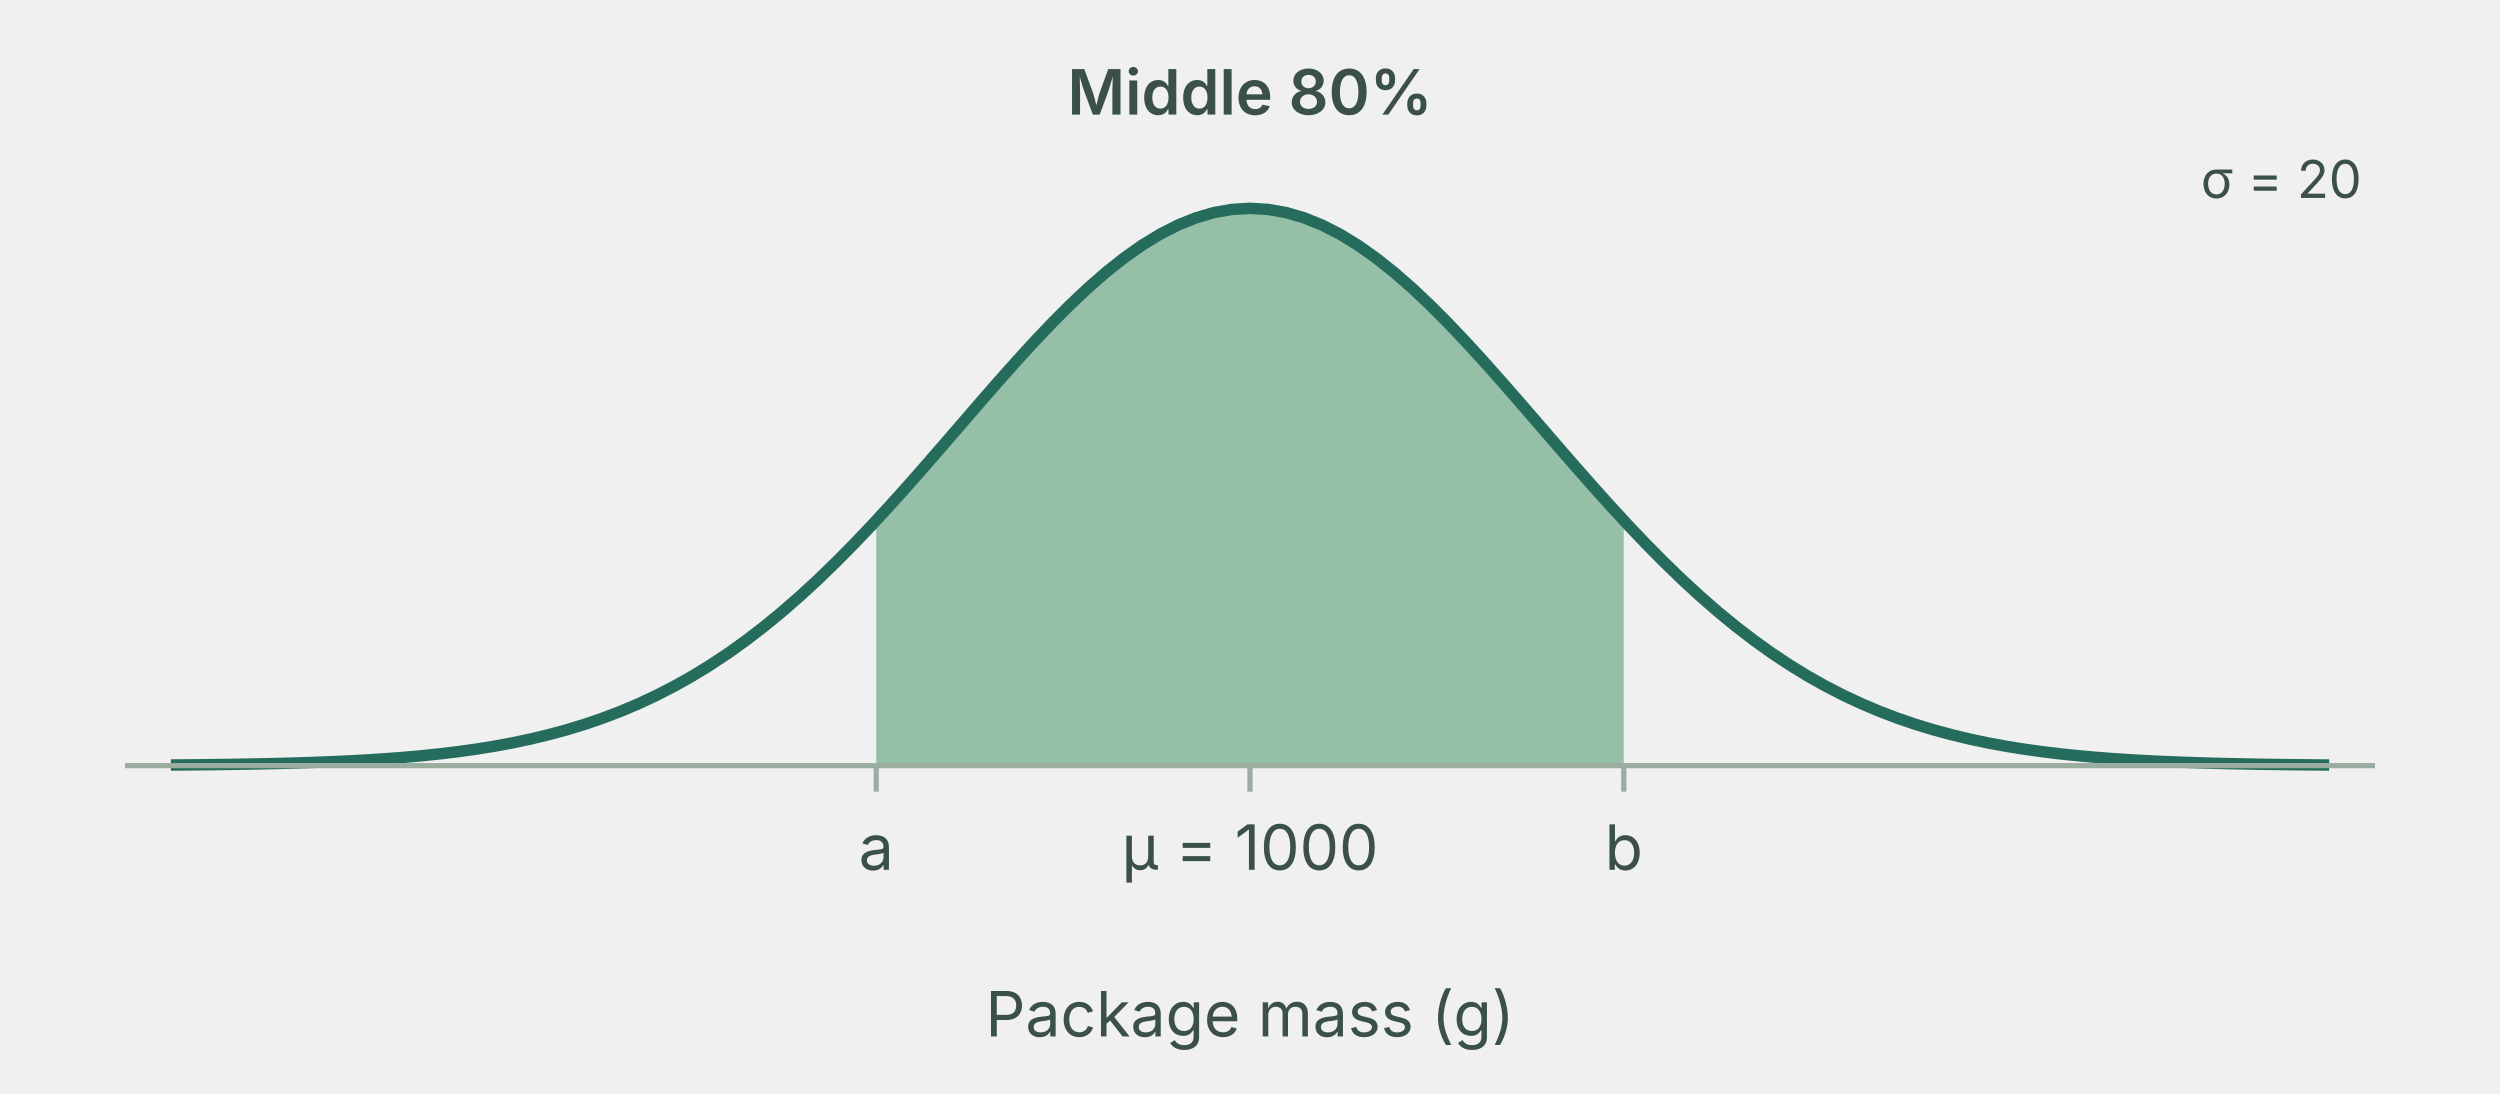
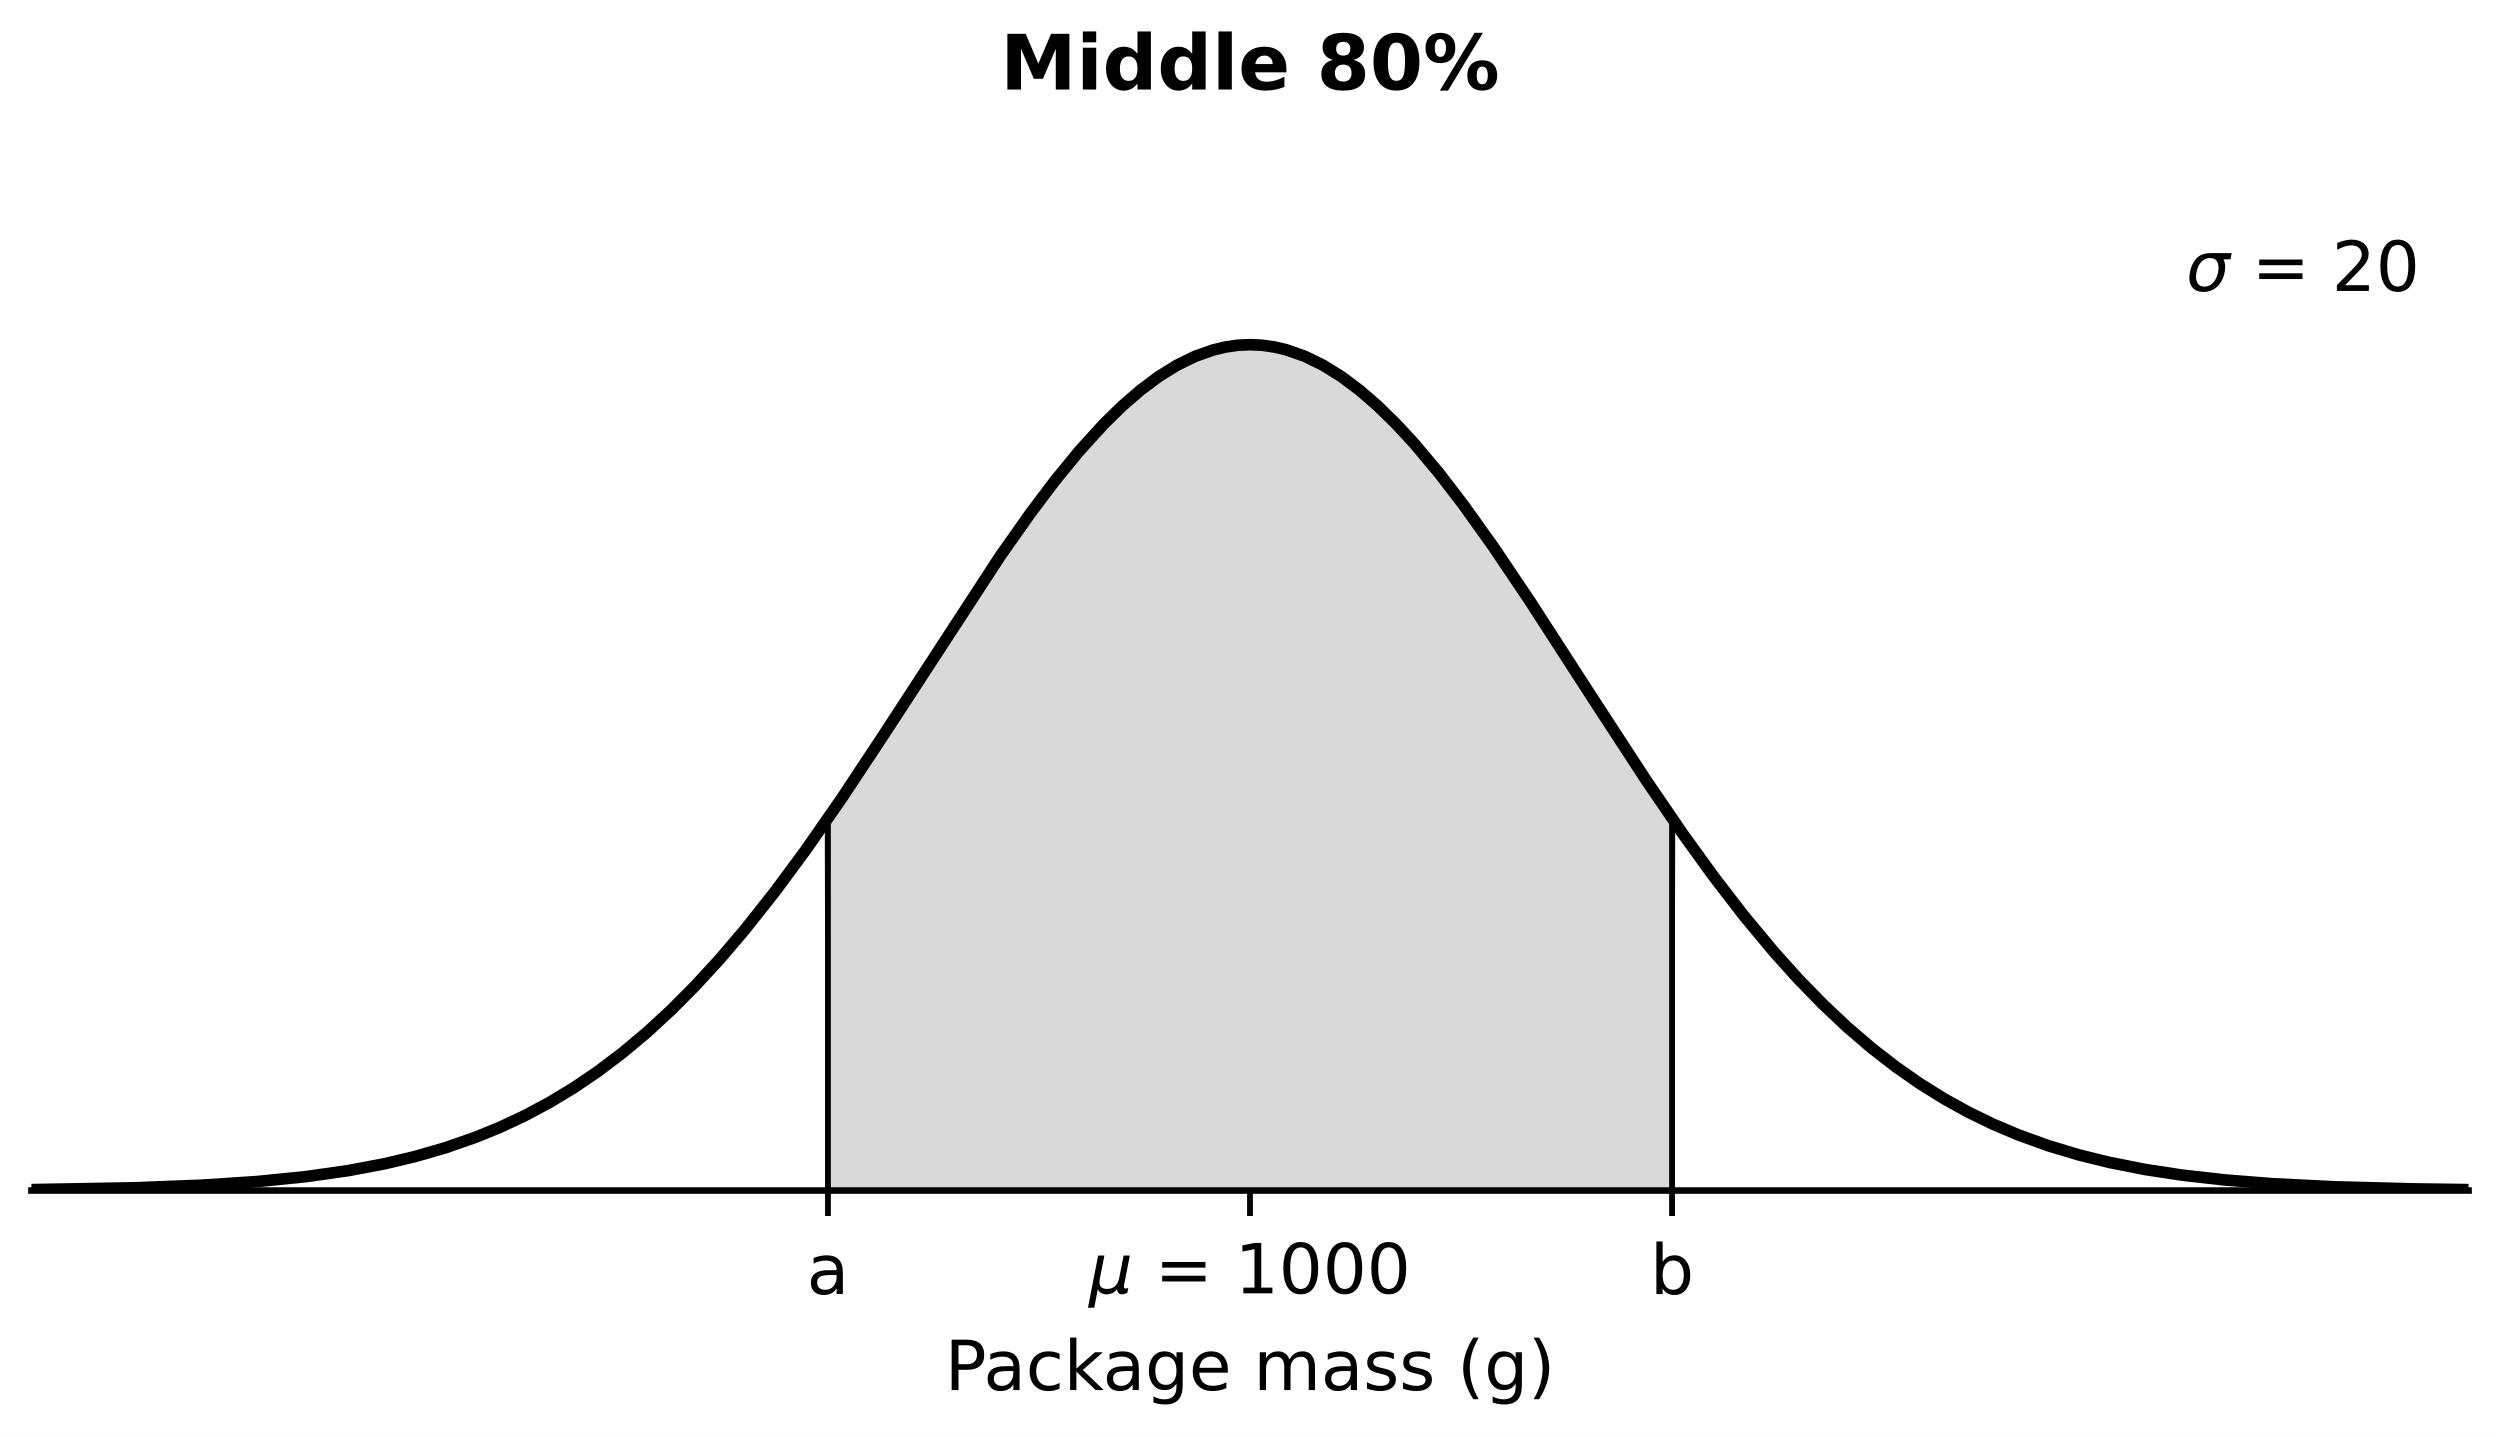
- <svg xmlns="http://www.w3.org/2000/svg" viewBox="0 0 480 210" role="img" aria-labelledby="title">
-   <style>text{font-family:system-ui,-apple-system,sans-serif;fill:#3b5148;font-size:12px} .small{font-size:10px}</style>
-   <path d="M168.233,147 L168.233,99.930 L169.429,98.634 L170.625,97.326 L171.822,96.006 L173.018,94.674 L174.214,93.333 L175.410,91.982 L176.606,90.622 L177.802,89.256 L178.998,87.883 L180.194,86.505 L181.390,85.123 L182.587,83.739 L183.783,82.353 L184.979,80.967 L186.175,79.582 L187.371,78.199 L188.567,76.820 L189.763,75.446 L190.959,74.079 L192.155,72.719 L193.352,71.368 L194.548,70.028 L195.744,68.700 L196.940,67.385 L198.136,66.085 L199.332,64.801 L200.528,63.536 L201.724,62.289 L202.920,61.063 L204.117,59.859 L205.313,58.678 L206.509,57.522 L207.705,56.392 L208.901,55.290 L210.097,54.217 L211.293,53.174 L212.489,52.163 L213.686,51.184 L214.882,50.240 L216.078,49.331 L217.274,48.458 L218.470,47.623 L219.666,46.826 L220.862,46.069 L222.058,45.353 L223.254,44.678 L224.451,44.046 L225.647,43.458 L226.843,42.913 L228.039,42.413 L229.235,41.959 L230.431,41.551 L231.627,41.189 L232.823,40.875 L234.019,40.608 L235.216,40.390 L236.412,40.219 L237.608,40.098 L238.804,40.024 L240.000,40.000 L241.196,40.024 L242.392,40.098 L243.588,40.219 L244.784,40.390 L245.981,40.608 L247.177,40.875 L248.373,41.189 L249.569,41.551 L250.765,41.959 L251.961,42.413 L253.157,42.913 L254.353,43.458 L255.549,44.046 L256.746,44.678 L257.942,45.353 L259.138,46.069 L260.334,46.826 L261.530,47.623 L262.726,48.458 L263.922,49.331 L265.118,50.240 L266.314,51.184 L267.511,52.163 L268.707,53.174 L269.903,54.217 L271.099,55.290 L272.295,56.392 L273.491,57.522 L274.687,58.678 L275.883,59.859 L277.080,61.063 L278.276,62.289 L279.472,63.536 L280.668,64.801 L281.864,66.085 L283.060,67.385 L284.256,68.700 L285.452,70.028 L286.648,71.368 L287.845,72.719 L289.041,74.079 L290.237,75.446 L291.433,76.820 L292.629,78.199 L293.825,79.582 L295.021,80.967 L296.217,82.353 L297.413,83.739 L298.610,85.123 L299.806,86.505 L301.002,87.883 L302.198,89.256 L303.394,90.622 L304.590,91.982 L305.786,93.333 L306.982,94.674 L308.178,96.006 L309.375,97.326 L310.571,98.634 L311.767,99.930 L311.767,147 Z" fill="#95bfa7" />
-   <path d="M32.800,146.886 L36.253,146.857 L39.707,146.822 L43.160,146.778 L46.613,146.725 L50.067,146.660 L53.520,146.582 L56.973,146.487 L60.427,146.374 L63.880,146.239 L67.333,146.077 L70.787,145.886 L74.240,145.661 L77.693,145.396 L81.147,145.085 L84.600,144.724 L88.053,144.304 L91.507,143.819 L94.960,143.261 L98.413,142.622 L101.867,141.893 L105.320,141.065 L108.773,140.130 L112.227,139.077 L115.680,137.897 L119.133,136.581 L122.587,135.120 L126.040,133.506 L129.493,131.731 L132.947,129.788 L136.400,127.672 L139.853,125.377 L143.307,122.902 L146.760,120.245 L150.213,117.408 L153.667,114.395 L157.120,111.211 L160.573,107.866 L164.027,104.370 L167.480,100.738 L170.933,96.987 L174.387,93.138 L177.840,89.212 L181.293,85.236 L184.747,81.236 L188.200,77.243 L191.653,73.289 L195.107,69.406 L198.560,65.628 L202.013,61.991 L205.467,58.528 L208.920,55.273 L212.373,52.260 L215.827,49.519 L219.280,47.079 L222.733,44.967 L226.187,43.206 L229.640,41.815 L233.093,40.811 L236.547,40.203 L240.000,40.000 L243.453,40.203 L246.907,40.811 L250.360,41.815 L253.813,43.206 L257.267,44.967 L260.720,47.079 L264.173,49.519 L267.627,52.260 L271.080,55.273 L274.533,58.528 L277.987,61.991 L281.440,65.628 L284.893,69.406 L288.347,73.289 L291.800,77.243 L295.253,81.236 L298.707,85.236 L302.160,89.212 L305.613,93.138 L309.067,96.987 L312.520,100.738 L315.973,104.370 L319.427,107.866 L322.880,111.211 L326.333,114.395 L329.787,117.408 L333.240,120.245 L336.693,122.902 L340.147,125.377 L343.600,127.672 L347.053,129.788 L350.507,131.731 L353.960,133.506 L357.413,135.120 L360.867,136.581 L364.320,137.897 L367.773,139.077 L371.227,140.130 L374.680,141.065 L378.133,141.893 L381.587,142.622 L385.040,143.261 L388.493,143.819 L391.947,144.304 L395.400,144.724 L398.853,145.085 L402.307,145.396 L405.760,145.661 L409.213,145.886 L412.667,146.077 L416.120,146.239 L419.573,146.374 L423.027,146.487 L426.480,146.582 L429.933,146.660 L433.387,146.725 L436.840,146.778 L440.293,146.822 L443.747,146.857 L447.200,146.886" fill="none" stroke="#266c5c" stroke-width="2.2" />
-   <path d="M24 147H456" stroke="#9bada1" />
-   <path d="M240 147v5" stroke="#9bada1" />
-   <text x="240" y="167" text-anchor="middle">μ = 1000</text>
-   <path d="M168.233 147v5" stroke="#9bada1" />
-   <text x="168.233" y="167" text-anchor="middle">a</text>
-   <path d="M311.767 147v5" stroke="#9bada1" />
-   <text x="311.767" y="167" text-anchor="middle">b</text>
-   <text x="240" y="22" text-anchor="middle" font-weight="600">Middle 80%</text>
-   <text x="240" y="199" text-anchor="middle">Package mass (g)</text>
-   <text x="438" y="38" text-anchor="middle" class="small">σ = 20</text>
+ <svg xmlns="http://www.w3.org/2000/svg" xmlns:xlink="http://www.w3.org/1999/xlink" width="343.44pt" height="197.26pt" viewBox="0 0 343.44 197.26" version="1.1">
+   <defs>
+     <style type="text/css">*{stroke-linejoin: round; stroke-linecap: butt}</style>
+   </defs>
+   <g id="figure_1">
+     <g id="patch_1">
+       <path d="M 0 197.26  L 343.44 197.26  L 343.44 -0  L 0 -0  z " style="fill: #ffffff" />
+     </g>
+     <g id="axes_1">
+       <g id="patch_2">
+         <path d="M 4.32 163.551  L 339.12 163.551  L 339.12 18.298  L 4.32 18.298  z " style="fill: #ffffff" />
+       </g>
+       <g id="FillBetweenPolyCollection_1">
+         <defs>
+           <path id="meffa907486" d="M 113.13 -83.949  L 113.967 -85.158  L 114.804 -86.379  L 115.641 -87.61  L 116.478 -88.85  L 117.315 -90.101  L 118.152 -91.359  L 118.989 -92.626  L 119.826 -93.9  L 120.663 -95.18  L 121.5 -96.466  L 122.337 -97.757  L 123.174 -99.053  L 124.011 -100.351  L 124.848 -101.652  L 125.685 -102.955  L 126.522 -104.259  L 127.359 -105.563  L 128.196 -106.866  L 129.033 -108.166  L 129.87 -109.465  L 130.707 -110.759  L 131.544 -112.049  L 132.381 -113.333  L 133.218 -114.61  L 134.055 -115.88  L 134.892 -117.141  L 135.729 -118.392  L 136.566 -119.633  L 137.403 -120.862  L 138.24 -122.078  L 139.077 -123.281  L 139.914 -124.469  L 140.751 -125.642  L 141.588 -126.797  L 142.425 -127.935  L 143.262 -129.054  L 144.099 -130.154  L 144.936 -131.233  L 145.773 -132.29  L 146.61 -133.324  L 147.447 -134.335  L 148.284 -135.321  L 149.121 -136.282  L 149.958 -137.217  L 150.795 -138.124  L 151.632 -139.003  L 152.469 -139.854  L 153.306 -140.674  L 154.143 -141.464  L 154.98 -142.223  L 155.817 -142.949  L 156.654 -143.643  L 157.491 -144.304  L 158.328 -144.93  L 159.165 -145.522  L 160.002 -146.078  L 160.839 -146.598  L 161.676 -147.082  L 162.513 -147.529  L 163.35 -147.939  L 164.187 -148.311  L 165.024 -148.645  L 165.861 -148.94  L 166.698 -149.197  L 167.535 -149.415  L 168.372 -149.593  L 169.209 -149.732  L 170.046 -149.831  L 170.883 -149.891  L 171.72 -149.911  L 172.557 -149.891  L 173.394 -149.831  L 174.231 -149.732  L 175.068 -149.593  L 175.905 -149.415  L 176.742 -149.197  L 177.579 -148.94  L 178.416 -148.645  L 179.253 -148.311  L 180.09 -147.939  L 180.927 -147.529  L 181.764 -147.082  L 182.601 -146.598  L 183.438 -146.078  L 184.275 -145.522  L 185.112 -144.93  L 185.949 -144.304  L 186.786 -143.643  L 187.623 -142.949  L 188.46 -142.223  L 189.297 -141.464  L 190.134 -140.674  L 190.971 -139.854  L 191.808 -139.003  L 192.645 -138.124  L 193.482 -137.217  L 194.319 -136.282  L 195.156 -135.321  L 195.993 -134.335  L 196.83 -133.324  L 197.667 -132.29  L 198.504 -131.233  L 199.341 -130.154  L 200.178 -129.054  L 201.015 -127.935  L 201.852 -126.797  L 202.689 -125.642  L 203.526 -124.469  L 204.363 -123.281  L 205.2 -122.078  L 206.037 -120.862  L 206.874 -119.633  L 207.711 -118.392  L 208.548 -117.141  L 209.385 -115.88  L 210.222 -114.61  L 211.059 -113.333  L 211.896 -112.049  L 212.733 -110.759  L 213.57 -109.465  L 214.407 -108.166  L 215.244 -106.866  L 216.081 -105.563  L 216.918 -104.259  L 217.755 -102.955  L 218.592 -101.652  L 219.429 -100.351  L 220.266 -99.053  L 221.103 -97.757  L 221.94 -96.466  L 222.777 -95.18  L 223.614 -93.9  L 224.451 -92.626  L 225.288 -91.359  L 226.125 -90.101  L 226.962 -88.85  L 227.799 -87.61  L 228.636 -86.379  L 229.473 -85.158  L 230.31 -83.949  L 229.473 -33.708  L 228.636 -33.708  L 227.799 -33.708  L 226.962 -33.708  L 226.125 -33.708  L 225.288 -33.708  L 224.451 -33.708  L 223.614 -33.708  L 222.777 -33.708  L 221.94 -33.708  L 221.103 -33.708  L 220.266 -33.708  L 219.429 -33.708  L 218.592 -33.708  L 217.755 -33.708  L 216.918 -33.708  L 216.081 -33.708  L 215.244 -33.708  L 214.407 -33.708  L 213.57 -33.708  L 212.733 -33.708  L 211.896 -33.708  L 211.059 -33.708  L 210.222 -33.708  L 209.385 -33.708  L 208.548 -33.708  L 207.711 -33.708  L 206.874 -33.708  L 206.037 -33.708  L 205.2 -33.708  L 204.363 -33.708  L 203.526 -33.708  L 202.689 -33.708  L 201.852 -33.708  L 201.015 -33.708  L 200.178 -33.708  L 199.341 -33.708  L 198.504 -33.708  L 197.667 -33.708  L 196.83 -33.708  L 195.993 -33.708  L 195.156 -33.708  L 194.319 -33.708  L 193.482 -33.708  L 192.645 -33.708  L 191.808 -33.708  L 190.971 -33.708  L 190.134 -33.708  L 189.297 -33.708  L 188.46 -33.708  L 187.623 -33.708  L 186.786 -33.708  L 185.949 -33.708  L 185.112 -33.708  L 184.275 -33.708  L 183.438 -33.708  L 182.601 -33.708  L 181.764 -33.708  L 180.927 -33.708  L 180.09 -33.708  L 179.253 -33.708  L 178.416 -33.708  L 177.579 -33.708  L 176.742 -33.708  L 175.905 -33.708  L 175.068 -33.708  L 174.231 -33.708  L 173.394 -33.708  L 172.557 -33.708  L 171.72 -33.708  L 170.883 -33.708  L 170.046 -33.708  L 169.209 -33.708  L 168.372 -33.708  L 167.535 -33.708  L 166.698 -33.708  L 165.861 -33.708  L 165.024 -33.708  L 164.187 -33.708  L 163.35 -33.708  L 162.513 -33.708  L 161.676 -33.708  L 160.839 -33.708  L 160.002 -33.708  L 159.165 -33.708  L 158.328 -33.708  L 157.491 -33.708  L 156.654 -33.708  L 155.817 -33.708  L 154.98 -33.708  L 154.143 -33.708  L 153.306 -33.708  L 152.469 -33.708  L 151.632 -33.708  L 150.795 -33.708  L 149.958 -33.708  L 149.121 -33.708  L 148.284 -33.708  L 147.447 -33.708  L 146.61 -33.708  L 145.773 -33.708  L 144.936 -33.708  L 144.099 -33.708  L 143.262 -33.708  L 142.425 -33.708  L 141.588 -33.708  L 140.751 -33.708  L 139.914 -33.708  L 139.077 -33.708  L 138.24 -33.708  L 137.403 -33.708  L 136.566 -33.708  L 135.729 -33.708  L 134.892 -33.708  L 134.055 -33.708  L 133.218 -33.708  L 132.381 -33.708  L 131.544 -33.708  L 130.707 -33.708  L 129.87 -33.708  L 129.033 -33.708  L 128.196 -33.708  L 127.359 -33.708  L 126.522 -33.708  L 125.685 -33.708  L 124.848 -33.708  L 124.011 -33.708  L 123.174 -33.708  L 122.337 -33.708  L 121.5 -33.708  L 120.663 -33.708  L 119.826 -33.708  L 118.989 -33.708  L 118.152 -33.708  L 117.315 -33.708  L 116.478 -33.708  L 115.641 -33.708  L 114.804 -33.708  L 113.967 -33.708  z " />
+         </defs>
+         <g clip-path="url(#p3c4a915d15)">
+           <use xlink:href="#meffa907486" x="0" y="197.26" style="fill: #d9d9d9" />
+         </g>
+       </g>
+       <g id="matplotlib.axis_1">
+         <g id="xtick_1">
+           <g id="line2d_1">
+             <defs>
+               <path id="m523779726a" d="M 0 0  L 0 3.5  " style="stroke: #000000; stroke-width: 0.8" />
+             </defs>
+             <g>
+               <use xlink:href="#m523779726a" x="171.72" y="163.551" style="stroke: #000000; stroke-width: 0.8" />
+             </g>
+           </g>
+           <g id="text_1">
+             <g transform="translate(149.585 177.7504) scale(0.095 -0.095)">
+               <defs>
+                 <path id="DejaVuSans-Oblique-3bc" d="M -84 -1331  L 856 3500  L 1434 3500  L 1009 1322  Q 997 1256 987 1175  Q 978 1094 978 1013  Q 978 722 1161 565  Q 1344 409 1684 409  Q 2147 409 2431 671  Q 2716 934 2816 1459  L 3213 3500  L 3788 3500  L 3266 809  Q 3253 750 3248 706  Q 3244 663 3244 628  Q 3244 531 3283 486  Q 3322 441 3406 441  Q 3438 441 3492 456  Q 3547 472 3647 513  L 3559 50  Q 3422 -19 3297 -55  Q 3172 -91 3053 -91  Q 2847 -91 2730 40  Q 2613 172 2613 403  Q 2438 153 2195 31  Q 1953 -91 1625 -91  Q 1334 -91 1117 43  Q 900 178 831 397  L 494 -1331  L -84 -1331  z " transform="scale(0.015625)" />
+                 <path id="DejaVuSans-20" transform="scale(0.015625)" />
+                 <path id="DejaVuSans-3d" d="M 678 2906  L 4684 2906  L 4684 2381  L 678 2381  L 678 2906  z M 678 1631  L 4684 1631  L 4684 1100  L 678 1100  L 678 1631  z " transform="scale(0.015625)" />
+                 <path id="DejaVuSans-31" d="M 794 531  L 1825 531  L 1825 4091  L 703 3866  L 703 4441  L 1819 4666  L 2450 4666  L 2450 531  L 3481 531  L 3481 0  L 794 0  L 794 531  z " transform="scale(0.015625)" />
+                 <path id="DejaVuSans-30" d="M 2034 4250  Q 1547 4250 1301 3770  Q 1056 3291 1056 2328  Q 1056 1369 1301 889  Q 1547 409 2034 409  Q 2525 409 2770 889  Q 3016 1369 3016 2328  Q 3016 3291 2770 3770  Q 2525 4250 2034 4250  z M 2034 4750  Q 2819 4750 3233 4129  Q 3647 3509 3647 2328  Q 3647 1150 3233 529  Q 2819 -91 2034 -91  Q 1250 -91 836 529  Q 422 1150 422 2328  Q 422 3509 836 4129  Q 1250 4750 2034 4750  z " transform="scale(0.015625)" />
+               </defs>
+               <use xlink:href="#DejaVuSans-Oblique-3bc" transform="translate(0 0.78125)" />
+               <use xlink:href="#DejaVuSans-20" transform="translate(63.62305 0.78125)" />
+               <use xlink:href="#DejaVuSans-3d" transform="translate(95.41016 0.78125)" />
+               <use xlink:href="#DejaVuSans-20" transform="translate(179.1992 0.78125)" />
+               <use xlink:href="#DejaVuSans-31" transform="translate(210.9863 0.78125)" />
+               <use xlink:href="#DejaVuSans-30" transform="translate(274.6094 0.78125)" />
+               <use xlink:href="#DejaVuSans-30" transform="translate(338.2324 0.78125)" />
+               <use xlink:href="#DejaVuSans-30" transform="translate(401.8555 0.78125)" />
+             </g>
+           </g>
+         </g>
+         <g id="xtick_2">
+           <g id="line2d_2">
+             <g>
+               <use xlink:href="#m523779726a" x="113.738" y="163.551" style="stroke: #000000; stroke-width: 0.8" />
+             </g>
+           </g>
+           <g id="text_2">
+             <g transform="translate(110.8276 177.7697) scale(0.095 -0.095)">
+               <defs>
+                 <path id="DejaVuSans-61" d="M 2194 1759  Q 1497 1759 1228 1600  Q 959 1441 959 1056  Q 959 750 1161 570  Q 1363 391 1709 391  Q 2188 391 2477 730  Q 2766 1069 2766 1631  L 2766 1759  L 2194 1759  z M 3341 1997  L 3341 0  L 2766 0  L 2766 531  Q 2569 213 2275 61  Q 1981 -91 1556 -91  Q 1019 -91 701 211  Q 384 513 384 1019  Q 384 1609 779 1909  Q 1175 2209 1959 2209  L 2766 2209  L 2766 2266  Q 2766 2663 2505 2880  Q 2244 3097 1772 3097  Q 1472 3097 1187 3025  Q 903 2953 641 2809  L 641 3341  Q 956 3463 1253 3523  Q 1550 3584 1831 3584  Q 2591 3584 2966 3190  Q 3341 2797 3341 1997  z " transform="scale(0.015625)" />
+               </defs>
+               <use xlink:href="#DejaVuSans-61" />
+             </g>
+           </g>
+         </g>
+         <g id="xtick_3">
+           <g id="line2d_3">
+             <g>
+               <use xlink:href="#m523779726a" x="229.702" y="163.551" style="stroke: #000000; stroke-width: 0.8" />
+             </g>
+           </g>
+           <g id="text_3">
+             <g transform="translate(226.686 177.7697) scale(0.095 -0.095)">
+               <defs>
+                 <path id="DejaVuSans-62" d="M 3116 1747  Q 3116 2381 2855 2742  Q 2594 3103 2138 3103  Q 1681 3103 1420 2742  Q 1159 2381 1159 1747  Q 1159 1113 1420 752  Q 1681 391 2138 391  Q 2594 391 2855 752  Q 3116 1113 3116 1747  z M 1159 2969  Q 1341 3281 1617 3432  Q 1894 3584 2278 3584  Q 2916 3584 3314 3078  Q 3713 2572 3713 1747  Q 3713 922 3314 415  Q 2916 -91 2278 -91  Q 1894 -91 1617 61  Q 1341 213 1159 525  L 1159 0  L 581 0  L 581 4863  L 1159 4863  L 1159 2969  z " transform="scale(0.015625)" />
+               </defs>
+               <use xlink:href="#DejaVuSans-62" />
+             </g>
+           </g>
+         </g>
+         <g id="text_4">
+           <g transform="translate(129.8027 190.9639) scale(0.095 -0.095)">
+             <defs>
+               <path id="DejaVuSans-50" d="M 1259 4147  L 1259 2394  L 2053 2394  Q 2494 2394 2734 2622  Q 2975 2850 2975 3272  Q 2975 3691 2734 3919  Q 2494 4147 2053 4147  L 1259 4147  z M 628 4666  L 2053 4666  Q 2838 4666 3239 4311  Q 3641 3956 3641 3272  Q 3641 2581 3239 2228  Q 2838 1875 2053 1875  L 1259 1875  L 1259 0  L 628 0  L 628 4666  z " transform="scale(0.015625)" />
+               <path id="DejaVuSans-63" d="M 3122 3366  L 3122 2828  Q 2878 2963 2633 3030  Q 2388 3097 2138 3097  Q 1578 3097 1268 2742  Q 959 2388 959 1747  Q 959 1106 1268 751  Q 1578 397 2138 397  Q 2388 397 2633 464  Q 2878 531 3122 666  L 3122 134  Q 2881 22 2623 -34  Q 2366 -91 2075 -91  Q 1284 -91 818 406  Q 353 903 353 1747  Q 353 2603 823 3093  Q 1294 3584 2113 3584  Q 2378 3584 2631 3529  Q 2884 3475 3122 3366  z " transform="scale(0.015625)" />
+               <path id="DejaVuSans-6b" d="M 581 4863  L 1159 4863  L 1159 1991  L 2875 3500  L 3609 3500  L 1753 1863  L 3688 0  L 2938 0  L 1159 1709  L 1159 0  L 581 0  L 581 4863  z " transform="scale(0.015625)" />
+               <path id="DejaVuSans-67" d="M 2906 1791  Q 2906 2416 2648 2759  Q 2391 3103 1925 3103  Q 1463 3103 1205 2759  Q 947 2416 947 1791  Q 947 1169 1205 825  Q 1463 481 1925 481  Q 2391 481 2648 825  Q 2906 1169 2906 1791  z M 3481 434  Q 3481 -459 3084 -895  Q 2688 -1331 1869 -1331  Q 1566 -1331 1297 -1286  Q 1028 -1241 775 -1147  L 775 -588  Q 1028 -725 1275 -790  Q 1522 -856 1778 -856  Q 2344 -856 2625 -561  Q 2906 -266 2906 331  L 2906 616  Q 2728 306 2450 153  Q 2172 0 1784 0  Q 1141 0 747 490  Q 353 981 353 1791  Q 353 2603 747 3093  Q 1141 3584 1784 3584  Q 2172 3584 2450 3431  Q 2728 3278 2906 2969  L 2906 3500  L 3481 3500  L 3481 434  z " transform="scale(0.015625)" />
+               <path id="DejaVuSans-65" d="M 3597 1894  L 3597 1613  L 953 1613  Q 991 1019 1311 708  Q 1631 397 2203 397  Q 2534 397 2845 478  Q 3156 559 3463 722  L 3463 178  Q 3153 47 2828 -22  Q 2503 -91 2169 -91  Q 1331 -91 842 396  Q 353 884 353 1716  Q 353 2575 817 3079  Q 1281 3584 2069 3584  Q 2775 3584 3186 3129  Q 3597 2675 3597 1894  z M 3022 2063  Q 3016 2534 2758 2815  Q 2500 3097 2075 3097  Q 1594 3097 1305 2825  Q 1016 2553 972 2059  L 3022 2063  z " transform="scale(0.015625)" />
+               <path id="DejaVuSans-6d" d="M 3328 2828  Q 3544 3216 3844 3400  Q 4144 3584 4550 3584  Q 5097 3584 5394 3201  Q 5691 2819 5691 2113  L 5691 0  L 5113 0  L 5113 2094  Q 5113 2597 4934 2840  Q 4756 3084 4391 3084  Q 3944 3084 3684 2787  Q 3425 2491 3425 1978  L 3425 0  L 2847 0  L 2847 2094  Q 2847 2600 2669 2842  Q 2491 3084 2119 3084  Q 1678 3084 1418 2786  Q 1159 2488 1159 1978  L 1159 0  L 581 0  L 581 3500  L 1159 3500  L 1159 2956  Q 1356 3278 1631 3431  Q 1906 3584 2284 3584  Q 2666 3584 2933 3390  Q 3200 3197 3328 2828  z " transform="scale(0.015625)" />
+               <path id="DejaVuSans-73" d="M 2834 3397  L 2834 2853  Q 2591 2978 2328 3040  Q 2066 3103 1784 3103  Q 1356 3103 1142 2972  Q 928 2841 928 2578  Q 928 2378 1081 2264  Q 1234 2150 1697 2047  L 1894 2003  Q 2506 1872 2764 1633  Q 3022 1394 3022 966  Q 3022 478 2636 193  Q 2250 -91 1575 -91  Q 1294 -91 989 -36  Q 684 19 347 128  L 347 722  Q 666 556 975 473  Q 1284 391 1588 391  Q 1994 391 2212 530  Q 2431 669 2431 922  Q 2431 1156 2273 1281  Q 2116 1406 1581 1522  L 1381 1569  Q 847 1681 609 1914  Q 372 2147 372 2553  Q 372 3047 722 3315  Q 1072 3584 1716 3584  Q 2034 3584 2315 3537  Q 2597 3491 2834 3397  z " transform="scale(0.015625)" />
+               <path id="DejaVuSans-28" d="M 1984 4856  Q 1566 4138 1362 3434  Q 1159 2731 1159 2009  Q 1159 1288 1364 580  Q 1569 -128 1984 -844  L 1484 -844  Q 1016 -109 783 600  Q 550 1309 550 2009  Q 550 2706 781 3412  Q 1013 4119 1484 4856  L 1984 4856  z " transform="scale(0.015625)" />
+               <path id="DejaVuSans-29" d="M 513 4856  L 1013 4856  Q 1481 4119 1714 3412  Q 1947 2706 1947 2009  Q 1947 1309 1714 600  Q 1481 -109 1013 -844  L 513 -844  Q 928 -128 1133 580  Q 1338 1288 1338 2009  Q 1338 2731 1133 3434  Q 928 4138 513 4856  z " transform="scale(0.015625)" />
+             </defs>
+             <use xlink:href="#DejaVuSans-50" />
+             <use xlink:href="#DejaVuSans-61" transform="translate(55.80273 0)" />
+             <use xlink:href="#DejaVuSans-63" transform="translate(117.082 0)" />
+             <use xlink:href="#DejaVuSans-6b" transform="translate(172.0625 0)" />
+             <use xlink:href="#DejaVuSans-61" transform="translate(228.2227 0)" />
+             <use xlink:href="#DejaVuSans-67" transform="translate(289.502 0)" />
+             <use xlink:href="#DejaVuSans-65" transform="translate(352.9785 0)" />
+             <use xlink:href="#DejaVuSans-20" transform="translate(414.502 0)" />
+             <use xlink:href="#DejaVuSans-6d" transform="translate(446.2891 0)" />
+             <use xlink:href="#DejaVuSans-61" transform="translate(543.7012 0)" />
+             <use xlink:href="#DejaVuSans-73" transform="translate(604.9805 0)" />
+             <use xlink:href="#DejaVuSans-73" transform="translate(657.0801 0)" />
+             <use xlink:href="#DejaVuSans-20" transform="translate(709.1797 0)" />
+             <use xlink:href="#DejaVuSans-28" transform="translate(740.9668 0)" />
+             <use xlink:href="#DejaVuSans-67" transform="translate(779.9805 0)" />
+             <use xlink:href="#DejaVuSans-29" transform="translate(843.457 0)" />
+           </g>
+         </g>
+       </g>
+       <g id="matplotlib.axis_2" />
+       <g id="line2d_4">
+         <path d="M 4.32 163.427  L 18.549 163.174  L 27.756 162.816  L 35.289 162.319  L 41.985 161.647  L 47.844 160.814  L 52.866 159.864  L 57.051 158.87  L 61.236 157.659  L 65.421 156.197  L 68.769 154.825  L 72.117 153.252  L 75.465 151.463  L 78.813 149.441  L 82.161 147.17  L 85.509 144.638  L 88.857 141.833  L 92.205 138.749  L 95.553 135.381  L 98.901 131.731  L 102.249 127.805  L 106.434 122.525  L 110.619 116.867  L 115.641 109.65  L 121.5 100.793  L 137.403 76.398  L 141.588 70.462  L 144.936 66.027  L 148.284 61.938  L 151.632 58.256  L 154.143 55.796  L 156.654 53.616  L 159.165 51.738  L 161.676 50.177  L 164.187 48.949  L 166.698 48.063  L 168.372 47.667  L 170.046 47.428  L 171.72 47.349  L 173.394 47.428  L 175.068 47.667  L 176.742 48.063  L 179.253 48.949  L 181.764 50.177  L 184.275 51.738  L 186.786 53.616  L 189.297 55.796  L 191.808 58.256  L 194.319 60.977  L 197.667 64.97  L 201.015 69.324  L 205.2 75.181  L 210.222 82.65  L 218.592 95.607  L 226.125 107.159  L 231.147 114.508  L 235.332 120.305  L 239.517 125.741  L 243.702 130.775  L 247.05 134.495  L 250.398 137.934  L 253.746 141.089  L 257.094 143.963  L 260.442 146.562  L 263.79 148.897  L 267.138 150.98  L 270.486 152.826  L 273.834 154.451  L 277.182 155.872  L 281.367 157.388  L 285.552 158.646  L 289.737 159.681  L 294.759 160.672  L 299.781 161.435  L 305.64 162.097  L 312.336 162.623  L 320.706 163.038  L 331.587 163.325  L 339.12 163.427  L 339.12 163.427  " clip-path="url(#p3c4a915d15)" style="fill: none; stroke: #000000; stroke-width: 1.6" />
+       </g>
+       <g id="line2d_5">
+         <path d="M 113.738 163.551  L 113.738 112.433  " clip-path="url(#p3c4a915d15)" style="fill: none; stroke: #000000; stroke-width: 0.8" />
+       </g>
+       <g id="line2d_6">
+         <path d="M 229.702 163.551  L 229.702 112.433  " clip-path="url(#p3c4a915d15)" style="fill: none; stroke: #000000; stroke-width: 0.8" />
+       </g>
+       <g id="patch_3">
+         <path d="M 4.32 163.551  L 339.12 163.551  " style="fill: none; stroke: #000000; stroke-width: 0.9; stroke-linejoin: miter; stroke-linecap: square" />
+       </g>
+       <g id="text_5">
+         <g transform="translate(300.314 40.04216) scale(0.095 -0.095)">
+           <defs>
+             <path id="DejaVuSans-Oblique-3c3" d="M 2219 3044  Q 1744 3044 1422 2700  Q 1081 2341 969 1747  Q 844 1119 1044 756  Q 1241 397 1706 397  Q 2166 397 2503 759  Q 2844 1122 2966 1747  Q 3075 2319 2881 2700  Q 2700 3044 2219 3044  z M 2309 3503  L 4219 3500  L 4106 2925  L 3463 2925  Q 3706 2438 3575 1747  Q 3406 888 2884 400  Q 2359 -91 1609 -91  Q 856 -91 525 400  Q 194 888 363 1747  Q 528 2609 1050 3097  Q 1484 3503 2309 3503  z " transform="scale(0.015625)" />
+             <path id="DejaVuSans-32" d="M 1228 531  L 3431 531  L 3431 0  L 469 0  L 469 531  Q 828 903 1448 1529  Q 2069 2156 2228 2338  Q 2531 2678 2651 2914  Q 2772 3150 2772 3378  Q 2772 3750 2511 3984  Q 2250 4219 1831 4219  Q 1534 4219 1204 4116  Q 875 4013 500 3803  L 500 4441  Q 881 4594 1212 4672  Q 1544 4750 1819 4750  Q 2544 4750 2975 4387  Q 3406 4025 3406 3419  Q 3406 3131 3298 2873  Q 3191 2616 2906 2266  Q 2828 2175 2409 1742  Q 1991 1309 1228 531  z " transform="scale(0.015625)" />
+           </defs>
+           <use xlink:href="#DejaVuSans-Oblique-3c3" transform="translate(0 0.78125)" />
+           <use xlink:href="#DejaVuSans-20" transform="translate(63.37891 0.78125)" />
+           <use xlink:href="#DejaVuSans-3d" transform="translate(95.16602 0.78125)" />
+           <use xlink:href="#DejaVuSans-20" transform="translate(178.9551 0.78125)" />
+           <use xlink:href="#DejaVuSans-32" transform="translate(210.7422 0.78125)" />
+           <use xlink:href="#DejaVuSans-30" transform="translate(274.3652 0.78125)" />
+         </g>
+       </g>
+       <g id="text_6">
+         <g transform="translate(137.4252 12.29836) scale(0.105 -0.105)">
+           <defs>
+             <path id="DejaVuSans-Bold-4d" d="M 588 4666  L 2119 4666  L 3181 2169  L 4250 4666  L 5778 4666  L 5778 0  L 4641 0  L 4641 3413  L 3566 897  L 2803 897  L 1728 3413  L 1728 0  L 588 0  L 588 4666  z " transform="scale(0.015625)" />
+             <path id="DejaVuSans-Bold-69" d="M 538 3500  L 1656 3500  L 1656 0  L 538 0  L 538 3500  z M 538 4863  L 1656 4863  L 1656 3950  L 538 3950  L 538 4863  z " transform="scale(0.015625)" />
+             <path id="DejaVuSans-Bold-64" d="M 2919 2988  L 2919 4863  L 4044 4863  L 4044 0  L 2919 0  L 2919 506  Q 2688 197 2409 53  Q 2131 -91 1766 -91  Q 1119 -91 703 423  Q 288 938 288 1747  Q 288 2556 703 3070  Q 1119 3584 1766 3584  Q 2128 3584 2408 3439  Q 2688 3294 2919 2988  z M 2181 722  Q 2541 722 2730 984  Q 2919 1247 2919 1747  Q 2919 2247 2730 2509  Q 2541 2772 2181 2772  Q 1825 2772 1636 2509  Q 1447 2247 1447 1747  Q 1447 1247 1636 984  Q 1825 722 2181 722  z " transform="scale(0.015625)" />
+             <path id="DejaVuSans-Bold-6c" d="M 538 4863  L 1656 4863  L 1656 0  L 538 0  L 538 4863  z " transform="scale(0.015625)" />
+             <path id="DejaVuSans-Bold-65" d="M 4031 1759  L 4031 1441  L 1416 1441  Q 1456 1047 1700 850  Q 1944 653 2381 653  Q 2734 653 3104 758  Q 3475 863 3866 1075  L 3866 213  Q 3469 63 3072 -14  Q 2675 -91 2278 -91  Q 1328 -91 801 392  Q 275 875 275 1747  Q 275 2603 792 3093  Q 1309 3584 2216 3584  Q 3041 3584 3536 3087  Q 4031 2591 4031 1759  z M 2881 2131  Q 2881 2450 2695 2645  Q 2509 2841 2209 2841  Q 1884 2841 1681 2658  Q 1478 2475 1428 2131  L 2881 2131  z " transform="scale(0.015625)" />
+             <path id="DejaVuSans-Bold-20" transform="scale(0.015625)" />
+             <path id="DejaVuSans-Bold-38" d="M 2228 2088  Q 1891 2088 1709 1903  Q 1528 1719 1528 1375  Q 1528 1031 1709 848  Q 1891 666 2228 666  Q 2563 666 2741 848  Q 2919 1031 2919 1375  Q 2919 1722 2741 1905  Q 2563 2088 2228 2088  z M 1350 2484  Q 925 2613 709 2878  Q 494 3144 494 3541  Q 494 4131 934 4440  Q 1375 4750 2228 4750  Q 3075 4750 3515 4442  Q 3956 4134 3956 3541  Q 3956 3144 3739 2878  Q 3522 2613 3097 2484  Q 3572 2353 3814 2058  Q 4056 1763 4056 1313  Q 4056 619 3595 264  Q 3134 -91 2228 -91  Q 1319 -91 855 264  Q 391 619 391 1313  Q 391 1763 633 2058  Q 875 2353 1350 2484  z M 1631 3419  Q 1631 3141 1786 2991  Q 1941 2841 2228 2841  Q 2509 2841 2662 2991  Q 2816 3141 2816 3419  Q 2816 3697 2662 3845  Q 2509 3994 2228 3994  Q 1941 3994 1786 3844  Q 1631 3694 1631 3419  z " transform="scale(0.015625)" />
+             <path id="DejaVuSans-Bold-30" d="M 2944 2338  Q 2944 3213 2780 3570  Q 2616 3928 2228 3928  Q 1841 3928 1675 3570  Q 1509 3213 1509 2338  Q 1509 1453 1675 1090  Q 1841 728 2228 728  Q 2613 728 2778 1090  Q 2944 1453 2944 2338  z M 4147 2328  Q 4147 1169 3647 539  Q 3147 -91 2228 -91  Q 1306 -91 806 539  Q 306 1169 306 2328  Q 306 3491 806 4120  Q 1306 4750 2228 4750  Q 3147 4750 3647 4120  Q 4147 3491 4147 2328  z " transform="scale(0.015625)" />
+             <path id="DejaVuSans-Bold-25" d="M 4959 1925  Q 4738 1925 4616 1733  Q 4494 1541 4494 1184  Q 4494 825 4614 633  Q 4734 441 4959 441  Q 5184 441 5303 633  Q 5422 825 5422 1184  Q 5422 1541 5301 1733  Q 5181 1925 4959 1925  z M 4959 2450  Q 5541 2450 5875 2112  Q 6209 1775 6209 1184  Q 6209 594 5875 251  Q 5541 -91 4959 -91  Q 4378 -91 4042 251  Q 3706 594 3706 1184  Q 3706 1772 4042 2111  Q 4378 2450 4959 2450  z M 2094 -91  L 1403 -91  L 4319 4750  L 5013 4750  L 2094 -91  z M 1453 4750  Q 2034 4750 2367 4411  Q 2700 4072 2700 3481  Q 2700 2891 2367 2550  Q 2034 2209 1453 2209  Q 872 2209 539 2550  Q 206 2891 206 3481  Q 206 4072 539 4411  Q 872 4750 1453 4750  z M 1453 4225  Q 1228 4225 1106 4031  Q 984 3838 984 3481  Q 984 3122 1106 2926  Q 1228 2731 1453 2731  Q 1678 2731 1798 2926  Q 1919 3122 1919 3481  Q 1919 3838 1797 4031  Q 1675 4225 1453 4225  z " transform="scale(0.015625)" />
+           </defs>
+           <use xlink:href="#DejaVuSans-Bold-4d" />
+           <use xlink:href="#DejaVuSans-Bold-69" transform="translate(99.51172 0)" />
+           <use xlink:href="#DejaVuSans-Bold-64" transform="translate(133.7891 0)" />
+           <use xlink:href="#DejaVuSans-Bold-64" transform="translate(205.3711 0)" />
+           <use xlink:href="#DejaVuSans-Bold-6c" transform="translate(276.9531 0)" />
+           <use xlink:href="#DejaVuSans-Bold-65" transform="translate(311.2305 0)" />
+           <use xlink:href="#DejaVuSans-Bold-20" transform="translate(379.0527 0)" />
+           <use xlink:href="#DejaVuSans-Bold-38" transform="translate(413.8672 0)" />
+           <use xlink:href="#DejaVuSans-Bold-30" transform="translate(483.4473 0)" />
+           <use xlink:href="#DejaVuSans-Bold-25" transform="translate(553.0273 0)" />
+         </g>
+       </g>
+     </g>
+   </g>
+   <defs>
+     <clipPath id="p3c4a915d15">
+       <rect x="4.32" y="18.298" width="334.8" height="145.253" />
+     </clipPath>
+   </defs>
</svg>
